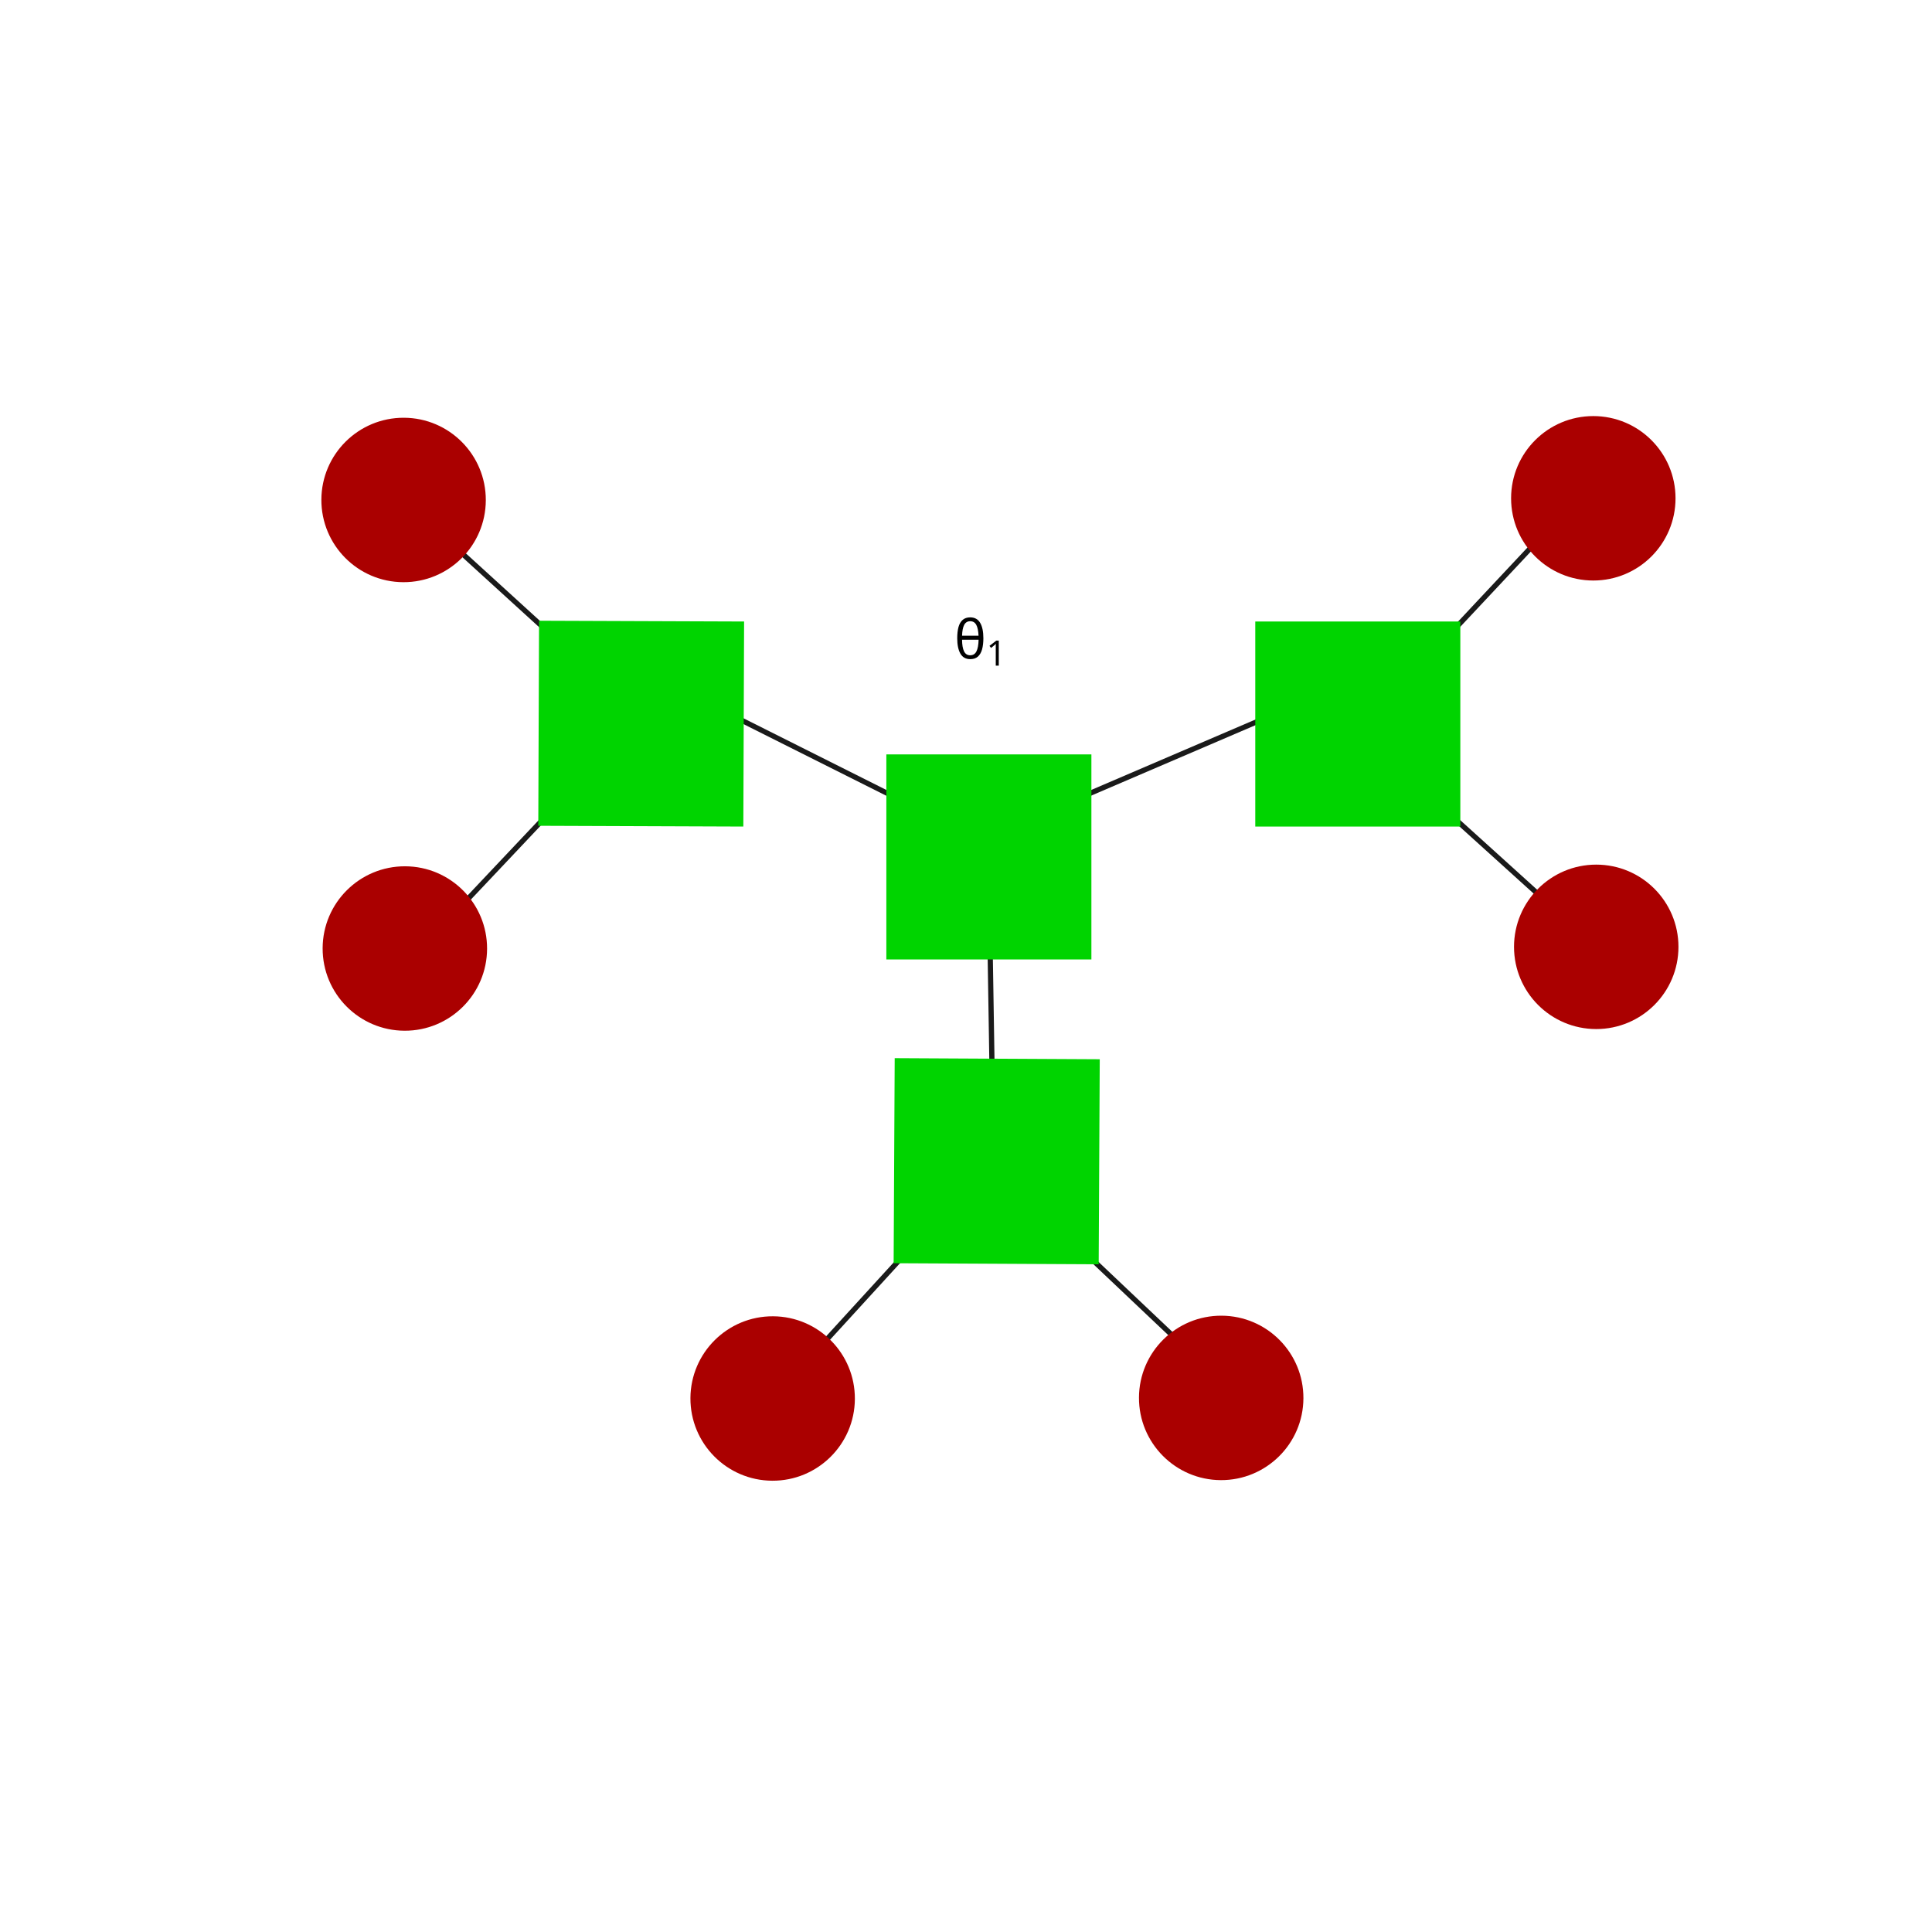
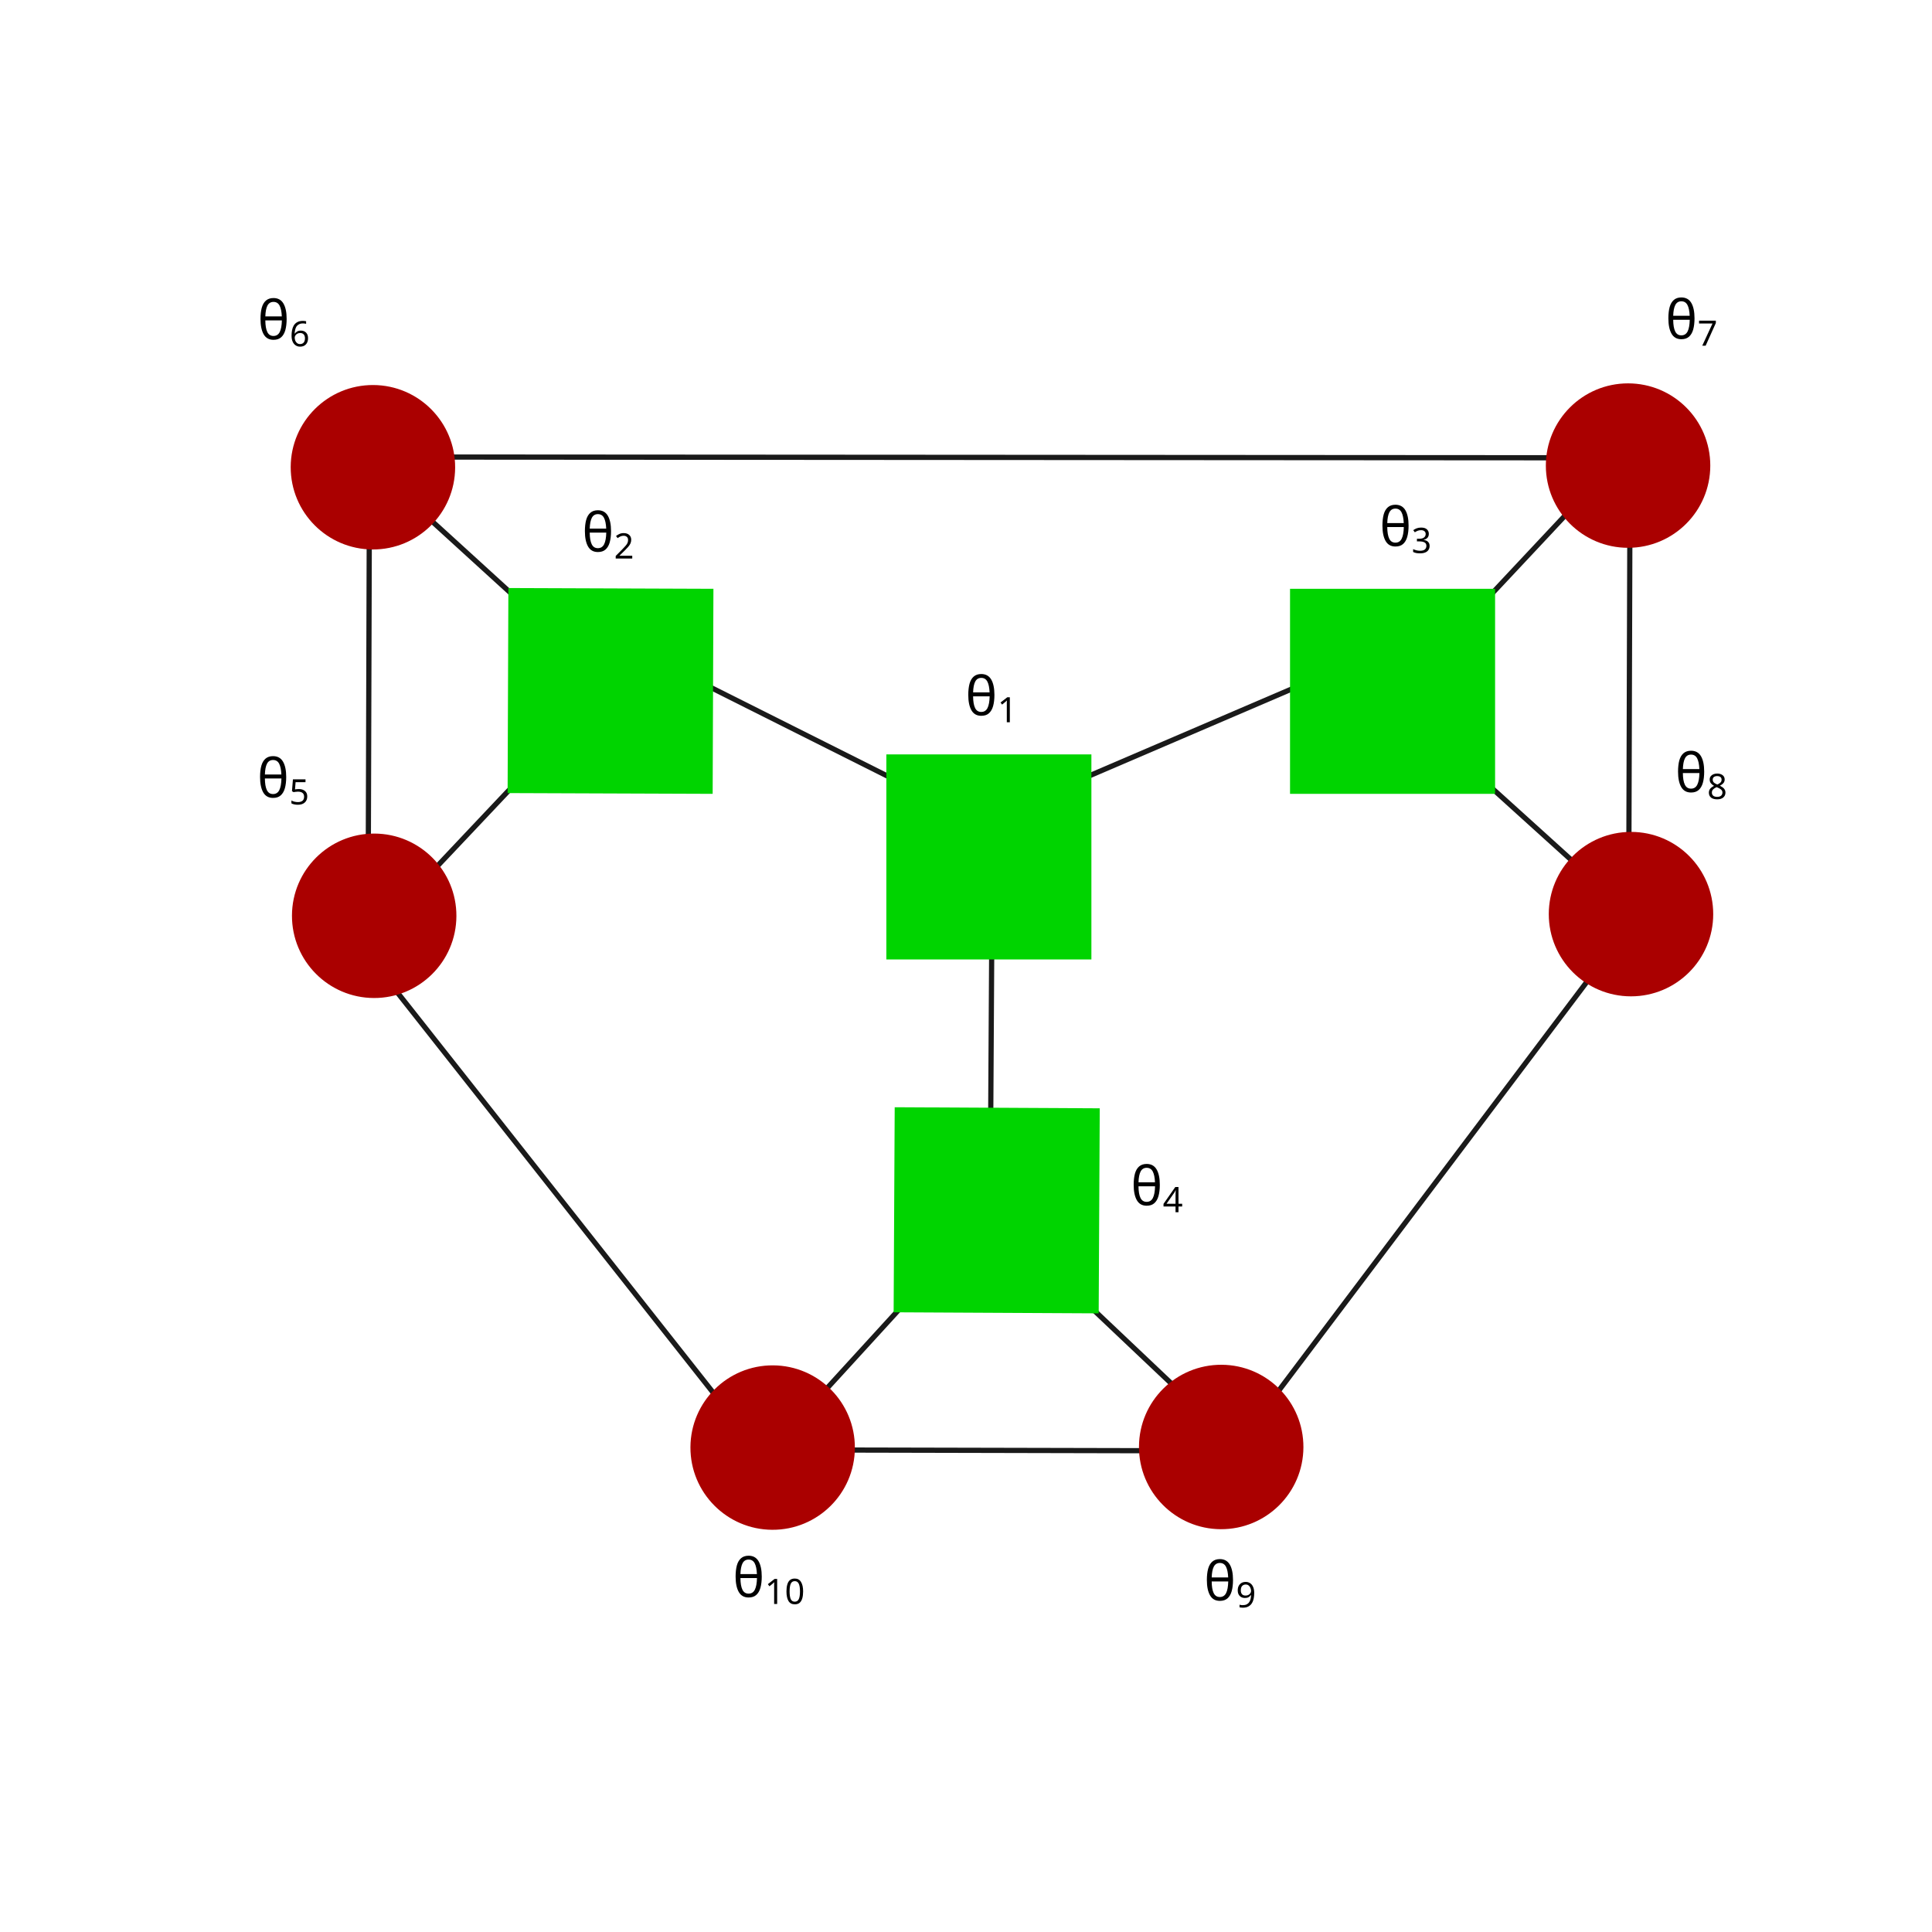
<svg xmlns="http://www.w3.org/2000/svg" width="500mm" height="500mm" viewBox="0 0 500 500" version="1.1" id="svg3802">
  <defs id="defs3796" />
  <g id="layer1" transform="translate(0,203)">
-     <rect style="fill:#1a1a1a;stroke-width:0.108" id="rect3828-6-5-6-9-1-5-7-1" width="1.526" height="92.654" x="113.573" y="188.295" transform="matrix(-0.0249693,-0.9996882,0.8938569,0.4483523,0,0)" />
-     <rect style="fill:#1a1a1a;stroke-width:0.108" id="rect3828-6-5-6-9-1-5-7-8" width="1.526" height="92.654" x="127.675" y="-268.515" transform="matrix(0.7802847,0.6254245,-0.9190126,0.3942282,0,0)" />
-     <rect style="fill:#1a1a1a;stroke-width:0.108" id="rect3828-6-5-6-9-1-5-7-8-5" width="1.526" height="92.654" x="288.817" y="155.06" transform="matrix(0.8746762,-0.4847077,0.01613527,0.9998698,0,0)" />
-     <rect style="fill:#1a1a1a;stroke-width:0.108" id="rect3828-6-5-6-9-1" width="1.526" height="92.654" x="-279.525" y="-484.193" transform="matrix(-0.2429746,0.9700327,-0.7416133,-0.6708277,0,0)" />
-     <rect style="fill:#1a1a1a;stroke-width:0.108" id="rect3828-6-5-6-9" width="1.526" height="92.654" x="279.369" y="-212.382" transform="matrix(0.9655876,0.2600779,-0.6838278,0.7296435,0,0)" />
+     <rect style="fill:#1a1a1a;stroke-width:0.272" id="rect3828-6-5-6-9-1-5-7-8-5-3-3" width="2.815" height="320.154" x="175.82" y="261.057" transform="matrix(-0.8778286,-0.4789748,0.9999998,6.4382311e-4,0,0)" />
+     <rect style="fill:#1a1a1a;stroke-width:0.156" id="rect3828-6-5-6-9-1-5-7-8-5-9-4" width="1.836" height="162.22" x="488.14" y="111.505" transform="matrix(0.9948514,-0.1013444,-0.601867,0.7985963,0,0)" />
+     <rect style="fill:#1a1a1a;stroke-width:0.156" id="rect3828-6-5-6-9-1-5-7-8-5-9" width="1.836" height="162.22" x="63.66" y="130.534" transform="matrix(0.1547169,-0.9879588,0.6194954,0.7850003,0,0)" />
+     <rect style="fill:#1a1a1a;stroke-width:0.108" id="rect3828-6-5-6-9-1-5-7-8-5-3-1-8" width="1.526" height="92.654" x="477.037" y="154.468" transform="matrix(0.8838105,-0.467845,-0.00304215,0.9999954,0,0)" />
+     <rect style="fill:#1a1a1a;stroke-width:0.108" id="rect3828-6-5-6-9-1-5-7-8-5-3-1" width="1.526" height="92.654" x="107.32" y="-18.658" transform="matrix(0.8838105,-0.467845,-0.00304215,0.9999954,0,0)" />
+     <rect style="fill:#1a1a1a;stroke-width:0.108" id="rect3828-6-5-6-9-1-5-7-8-5-3" width="1.526" height="92.654" x="-195.442" y="120.379" transform="matrix(-0.4685673,-0.8834278,0.9999975,0.00222465,0,0)" />
+     <rect style="fill:#1a1a1a;stroke-width:0.108" id="rect3828-6-5-6-9-1-5-7-1" width="1.526" height="92.654" x="118.116" y="179.542" transform="matrix(-0.0249693,-0.9996882,0.8938569,0.4483523,0,0)" />
+     <rect style="fill:#1a1a1a;stroke-width:0.108" id="rect3828-6-5-6-9-1-5-7-8" width="1.526" height="92.654" x="122.876" y="-282.378" transform="matrix(0.7802847,0.6254245,-0.9190126,0.3942282,0,0)" />
+     <rect style="fill:#1a1a1a;stroke-width:0.108" id="rect3828-6-5-6-9-1-5-7-8-5" width="1.526" height="92.654" x="290.379" y="150.177" transform="matrix(0.885138,-0.4653286,-0.00588722,0.9999827,0,0)" />
+     <rect style="fill:#1a1a1a;stroke-width:0.108" id="rect3828-6-5-6-9-1" width="1.526" height="92.654" x="-293.48" y="-491.751" transform="matrix(-0.2429746,0.9700327,-0.7416133,-0.6708277,0,0)" />
+     <rect style="fill:#1a1a1a;stroke-width:0.108" id="rect3828-6-5-6-9" width="1.526" height="92.654" x="280.246" y="-224.299" transform="matrix(0.9655876,0.2600779,-0.6838278,0.7296435,0,0)" />
    <rect style="fill:#00d400;stroke-width:0.533" id="rect3807" width="53.067" height="53.067" x="229.386" y="-7.761" />
-     <text xml:space="preserve" style="font-style:normal;font-weight:normal;font-size:13.953px;line-height:1.25;font-family:sans-serif;letter-spacing:0px;word-spacing:0px;fill:#000000;fill-opacity:1;stroke:none;stroke-width:0.349" x="246.963" y="-32.554" id="text3966">
-       <tspan id="tspan35" x="246.963" y="-32.554">θ<tspan style="font-size:65%;baseline-shift:sub" id="tspan37">1</tspan>
+     <text xml:space="preserve" style="font-style:normal;font-weight:normal;font-size:13.953px;line-height:1.25;font-family:sans-serif;letter-spacing:0px;word-spacing:0px;fill:#000000;fill-opacity:1;stroke:none;stroke-width:0.349" x="249.824" y="-17.891" id="text3966">
+       <tspan id="tspan35" x="249.824" y="-17.891">θ<tspan style="font-size:65%;baseline-shift:sub" id="tspan37">1</tspan>
      </tspan>
    </text>
    <flowRoot xml:space="preserve" id="flowRoot49" style="fill:black;fill-opacity:1;stroke:none;font-family:sans-serif;font-style:normal;font-weight:normal;font-size:40px;line-height:1.25;letter-spacing:0px;word-spacing:0px">
      <flowRegion id="flowRegion51">
        <rect id="rect53" width="133.818" height="69.776" x="1084.879" y="1128.915" />
      </flowRegion>
      <flowPara id="flowPara55" />
    </flowRoot>
-     <rect style="fill:#00d400;stroke-width:0.533" id="rect3807-3-3" width="53.067" height="53.067" x="324.864" y="-42.154" />
-     <circle id="path3805-47" cx="412.347" cy="-74.04" r="21.278" style="fill:#aa0000;stroke-width:0.162" />
-     <circle id="path3805-6" cx="413.105" cy="42.041" r="21.278" style="fill:#aa0000;stroke-width:0.162" />
-     <rect style="fill:#1a1a1a;stroke-width:0.108" id="rect3828-6-5-6-9-1-5" width="1.526" height="92.654" x="-289.584" y="-136.757" transform="matrix(-0.9687526,-0.2480289,0.6746852,-0.7381056,0,0)" />
-     <rect style="fill:#1a1a1a;stroke-width:0.108" id="rect3828-6-5-6-9-9" width="1.526" height="92.654" x="-119.858" y="-402.883" transform="matrix(-0.2651088,0.9642185,-0.7260682,-0.6876227,0,0)" />
-     <rect style="fill:#00d400;stroke-width:0.533" id="rect3807-3-3-6" width="53.067" height="53.067" x="69.646" y="-284.982" transform="rotate(90.29873)" />
-     <circle id="path3805-47-2" cx="157.128" cy="-316.868" r="21.278" style="fill:#aa0000;stroke-width:0.162" transform="rotate(90.29873)" />
-     <circle id="path3805-6-1" cx="157.887" cy="-200.787" r="21.278" style="fill:#aa0000;stroke-width:0.162" transform="rotate(90.29873)" />
-     <rect style="fill:#1a1a1a;stroke-width:0.108" id="rect3828-6-5-6-9-1-5-7" width="1.526" height="92.654" x="140.592" y="75.668" transform="matrix(0.246579,-0.9691227,0.7391144,0.67358,0,0)" />
-     <rect style="fill:#1a1a1a;stroke-width:0.108" id="rect3828-6-5-6-9-9-8" width="1.526" height="92.654" x="-123.606" y="-24.947" transform="matrix(-0.9646141,-0.2636657,0.6865355,-0.7270963,0,0)" />
-     <rect style="fill:#00d400;stroke-width:0.533" id="rect3807-3-3-6-5" width="53.067" height="53.067" x="-192.413" y="-10.197" transform="rotate(-179.787)" />
-     <circle id="path3805-47-2-7" cx="-104.933" cy="-42.083" r="21.278" style="fill:#aa0000;stroke-width:0.162" transform="rotate(-179.787)" />
-     <circle id="path3805-6-1-4" cx="-104.174" cy="73.997" r="21.278" style="fill:#aa0000;stroke-width:0.162" transform="rotate(-179.787)" />
+     <rect style="fill:#00d400;stroke-width:0.533" id="rect3807-3-3" width="53.067" height="53.067" x="333.86" y="-50.621" />
+     <circle id="path3805-47" cx="421.343" cy="-82.507" r="21.278" style="fill:#aa0000;stroke-width:0.162" />
+     <circle id="path3805-6" cx="422.101" cy="33.574" r="21.278" style="fill:#aa0000;stroke-width:0.162" />
+     <rect style="fill:#1a1a1a;stroke-width:0.108" id="rect3828-6-5-6-9-1-5" width="1.526" height="92.654" x="-299.295" y="-150.7" transform="matrix(-0.9687526,-0.2480289,0.6746852,-0.7381056,0,0)" />
+     <rect style="fill:#1a1a1a;stroke-width:0.108" id="rect3828-6-5-6-9-9" width="1.526" height="92.654" x="-109.408" y="-406.699" transform="matrix(-0.2651088,0.9642185,-0.7260682,-0.6876227,0,0)" />
+     <rect style="fill:#00d400;stroke-width:0.533" id="rect3807-3-3-6" width="53.067" height="53.067" x="82.345" y="-285.048" transform="rotate(90.29873)" />
+     <circle id="path3805-47-2" cx="169.828" cy="-316.934" r="21.278" style="fill:#aa0000;stroke-width:0.162" transform="rotate(90.29873)" />
+     <circle id="path3805-6-1" cx="170.586" cy="-200.854" r="21.278" style="fill:#aa0000;stroke-width:0.162" transform="rotate(90.29873)" />
+     <rect style="fill:#1a1a1a;stroke-width:0.108" id="rect3828-6-5-6-9-1-5-7" width="1.526" height="92.654" x="141.625" y="64.584" transform="matrix(0.246579,-0.9691227,0.7391144,0.67358,0,0)" />
+     <rect style="fill:#1a1a1a;stroke-width:0.108" id="rect3828-6-5-6-9-9-8" width="1.526" height="92.654" x="-110.478" y="-18.063" transform="matrix(-0.9646141,-0.2636657,0.6865355,-0.7270963,0,0)" />
+     <rect style="fill:#00d400;stroke-width:0.533" id="rect3807-3-3-6-5" width="53.067" height="53.067" x="-184.444" y="-1.76" transform="rotate(-179.787)" />
+     <circle id="path3805-47-2-7" cx="-96.964" cy="-33.646" r="21.278" style="fill:#aa0000;stroke-width:0.162" transform="rotate(-179.787)" />
+     <circle id="path3805-6-1-4" cx="-96.206" cy="82.434" r="21.278" style="fill:#aa0000;stroke-width:0.162" transform="rotate(-179.787)" />
+     <text xml:space="preserve" style="font-style:normal;font-weight:normal;font-size:13.953px;line-height:1.25;font-family:sans-serif;letter-spacing:0px;word-spacing:0px;fill:#000000;fill-opacity:1;stroke:none;stroke-width:0.349" x="150.605" y="-60.271" id="text3966-4">
+       <tspan style="stroke-width:0.349" id="tspan35-8" x="150.605" y="-60.271">θ<tspan style="font-size:9.07px;baseline-shift:sub;stroke-width:0.349" id="tspan37-1">2</tspan>
+       </tspan>
+     </text>
+     <text xml:space="preserve" style="font-style:normal;font-weight:normal;font-size:13.953px;line-height:1.25;font-family:sans-serif;letter-spacing:0px;word-spacing:0px;fill:#000000;fill-opacity:1;stroke:none;stroke-width:0.349" x="66.654" y="-115.192" id="text3966-4-0">
+       <tspan style="stroke-width:0.349" id="tspan35-8-3" x="66.654" y="-115.192">θ<tspan style="font-size:9.07px;baseline-shift:sub;stroke-width:0.349" id="tspan37-1-0">6</tspan>
+       </tspan>
+     </text>
+     <text xml:space="preserve" style="font-style:normal;font-weight:normal;font-size:13.953px;line-height:1.25;font-family:sans-serif;letter-spacing:0px;word-spacing:0px;fill:#000000;fill-opacity:1;stroke:none;stroke-width:0.349" x="66.541" y="3.363" id="text3966-4-4">
+       <tspan style="stroke-width:0.349" id="tspan35-8-4" x="66.541" y="3.363">θ<tspan style="font-size:9.07px;baseline-shift:sub;stroke-width:0.349" id="tspan37-1-4">5</tspan>
+       </tspan>
+     </text>
+     <text xml:space="preserve" style="font-style:normal;font-weight:normal;font-size:13.953px;line-height:1.25;font-family:sans-serif;letter-spacing:0px;word-spacing:0px;fill:#000000;fill-opacity:1;stroke:none;stroke-width:0.349" x="189.61" y="210.291" id="text3966-4-47">
+       <tspan style="stroke-width:0.349" id="tspan35-8-6" x="189.61" y="210.291">θ<tspan style="font-size:9.07px;baseline-shift:sub;stroke-width:0.349" id="tspan37-1-3">10</tspan>
+       </tspan>
+     </text>
+     <text xml:space="preserve" style="font-style:normal;font-weight:normal;font-size:13.953px;line-height:1.25;font-family:sans-serif;letter-spacing:0px;word-spacing:0px;fill:#000000;fill-opacity:1;stroke:none;stroke-width:0.349" x="311.57" y="211.164" id="text3966-4-1">
+       <tspan style="stroke-width:0.349" id="tspan35-8-7" x="311.57" y="211.164">θ<tspan style="font-size:9.07px;baseline-shift:sub;stroke-width:0.349" id="tspan37-1-5">9</tspan>
+       </tspan>
+     </text>
+     <text xml:space="preserve" style="font-style:normal;font-weight:normal;font-size:13.953px;line-height:1.25;font-family:sans-serif;letter-spacing:0px;word-spacing:0px;fill:#000000;fill-opacity:1;stroke:none;stroke-width:0.349" x="433.512" y="1.961" id="text3966-4-9">
+       <tspan style="stroke-width:0.349" id="tspan35-8-62" x="433.512" y="1.961">θ<tspan style="font-size:9.07px;baseline-shift:sub;stroke-width:0.349" id="tspan37-1-1">8</tspan>
+       </tspan>
+     </text>
+     <text xml:space="preserve" style="font-style:normal;font-weight:normal;font-size:13.953px;line-height:1.25;font-family:sans-serif;letter-spacing:0px;word-spacing:0px;fill:#000000;fill-opacity:1;stroke:none;stroke-width:0.349" x="431.008" y="-115.349" id="text3966-4-7">
+       <tspan style="stroke-width:0.349" id="tspan35-8-8" x="431.008" y="-115.349">θ<tspan style="font-size:9.07px;baseline-shift:sub;stroke-width:0.349" id="tspan37-1-57">7</tspan>
+       </tspan>
+     </text>
+     <text xml:space="preserve" style="font-style:normal;font-weight:normal;font-size:13.953px;line-height:1.25;font-family:sans-serif;letter-spacing:0px;word-spacing:0px;fill:#000000;fill-opacity:1;stroke:none;stroke-width:0.349" x="357.007" y="-61.701" id="text3966-4-41">
+       <tspan style="stroke-width:0.349" id="tspan35-8-85" x="357.007" y="-61.701">θ<tspan style="font-size:9.07px;baseline-shift:sub;stroke-width:0.349" id="tspan37-1-9">3</tspan>
+       </tspan>
+     </text>
+     <text xml:space="preserve" style="font-style:normal;font-weight:normal;font-size:13.953px;line-height:1.25;font-family:sans-serif;letter-spacing:0px;word-spacing:0px;fill:#000000;fill-opacity:1;stroke:none;stroke-width:0.349" x="292.629" y="108.9" id="text3966-4-75">
+       <tspan style="stroke-width:0.349" x="292.629" y="108.9" id="tspan222">θ<tspan style="font-size:9.07px;baseline-shift:sub;stroke-width:0.349" id="tspan224">4</tspan>
+       </tspan>
+     </text>
  </g>
</svg>
